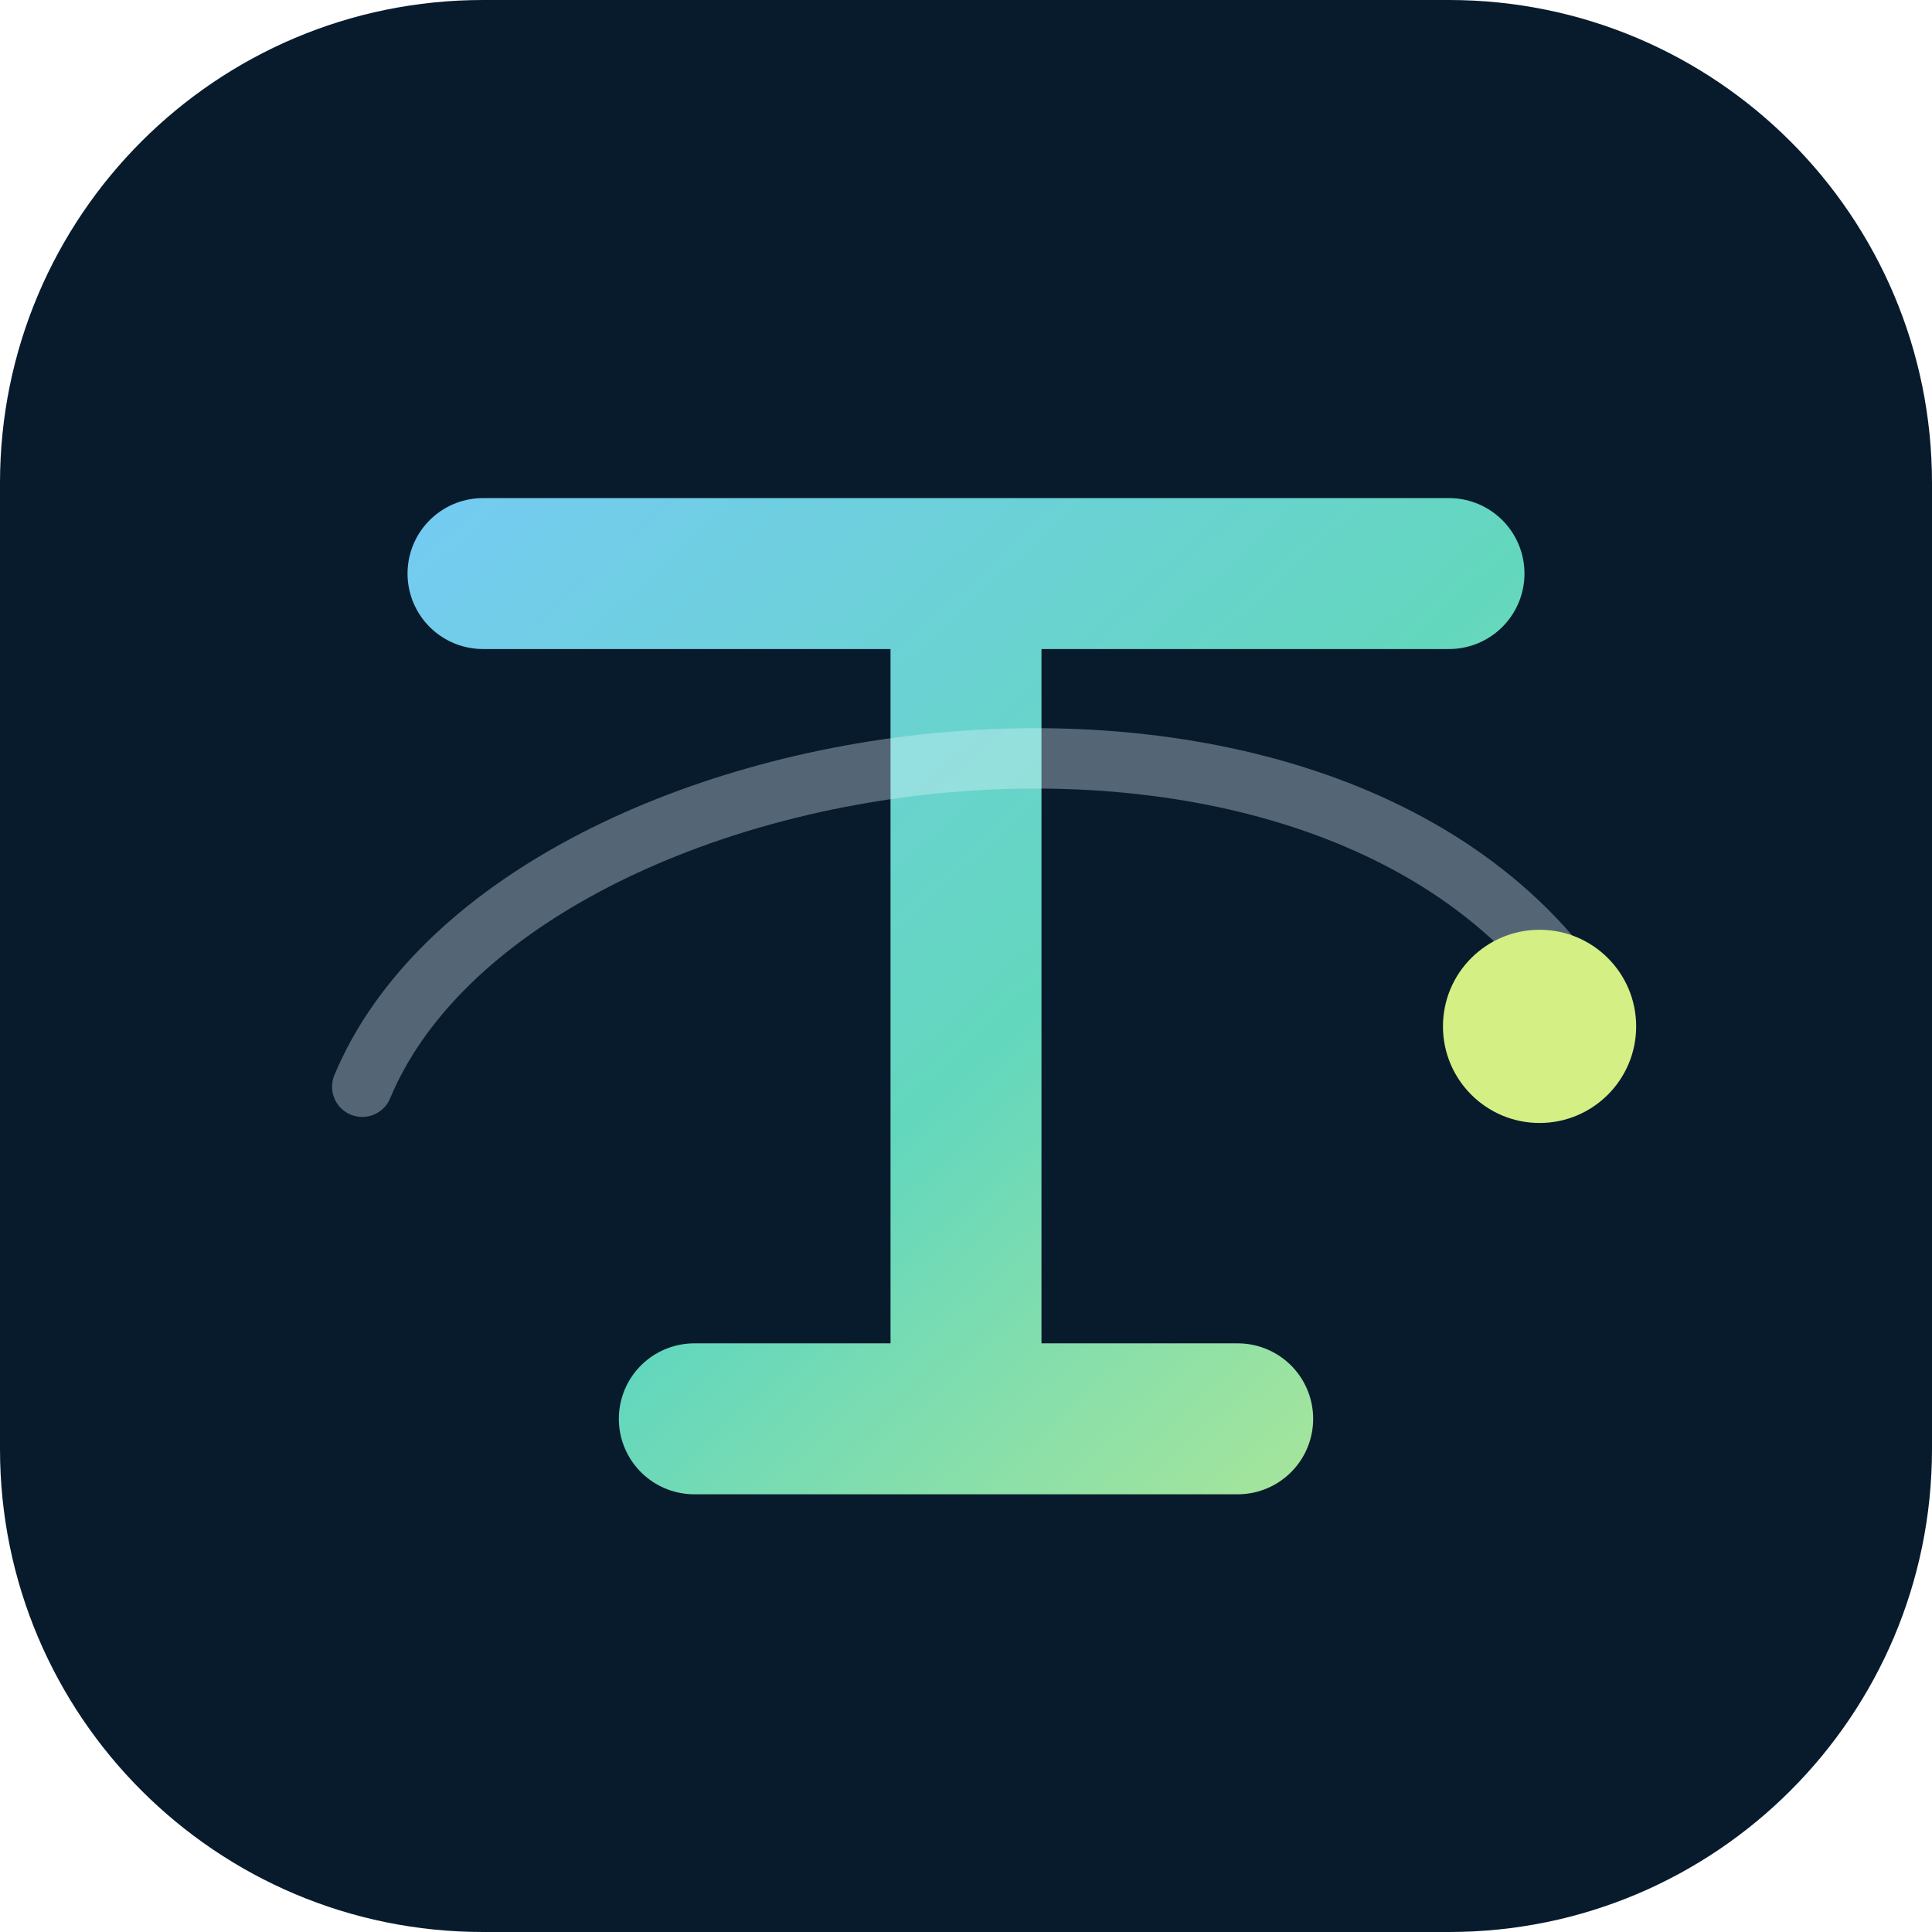
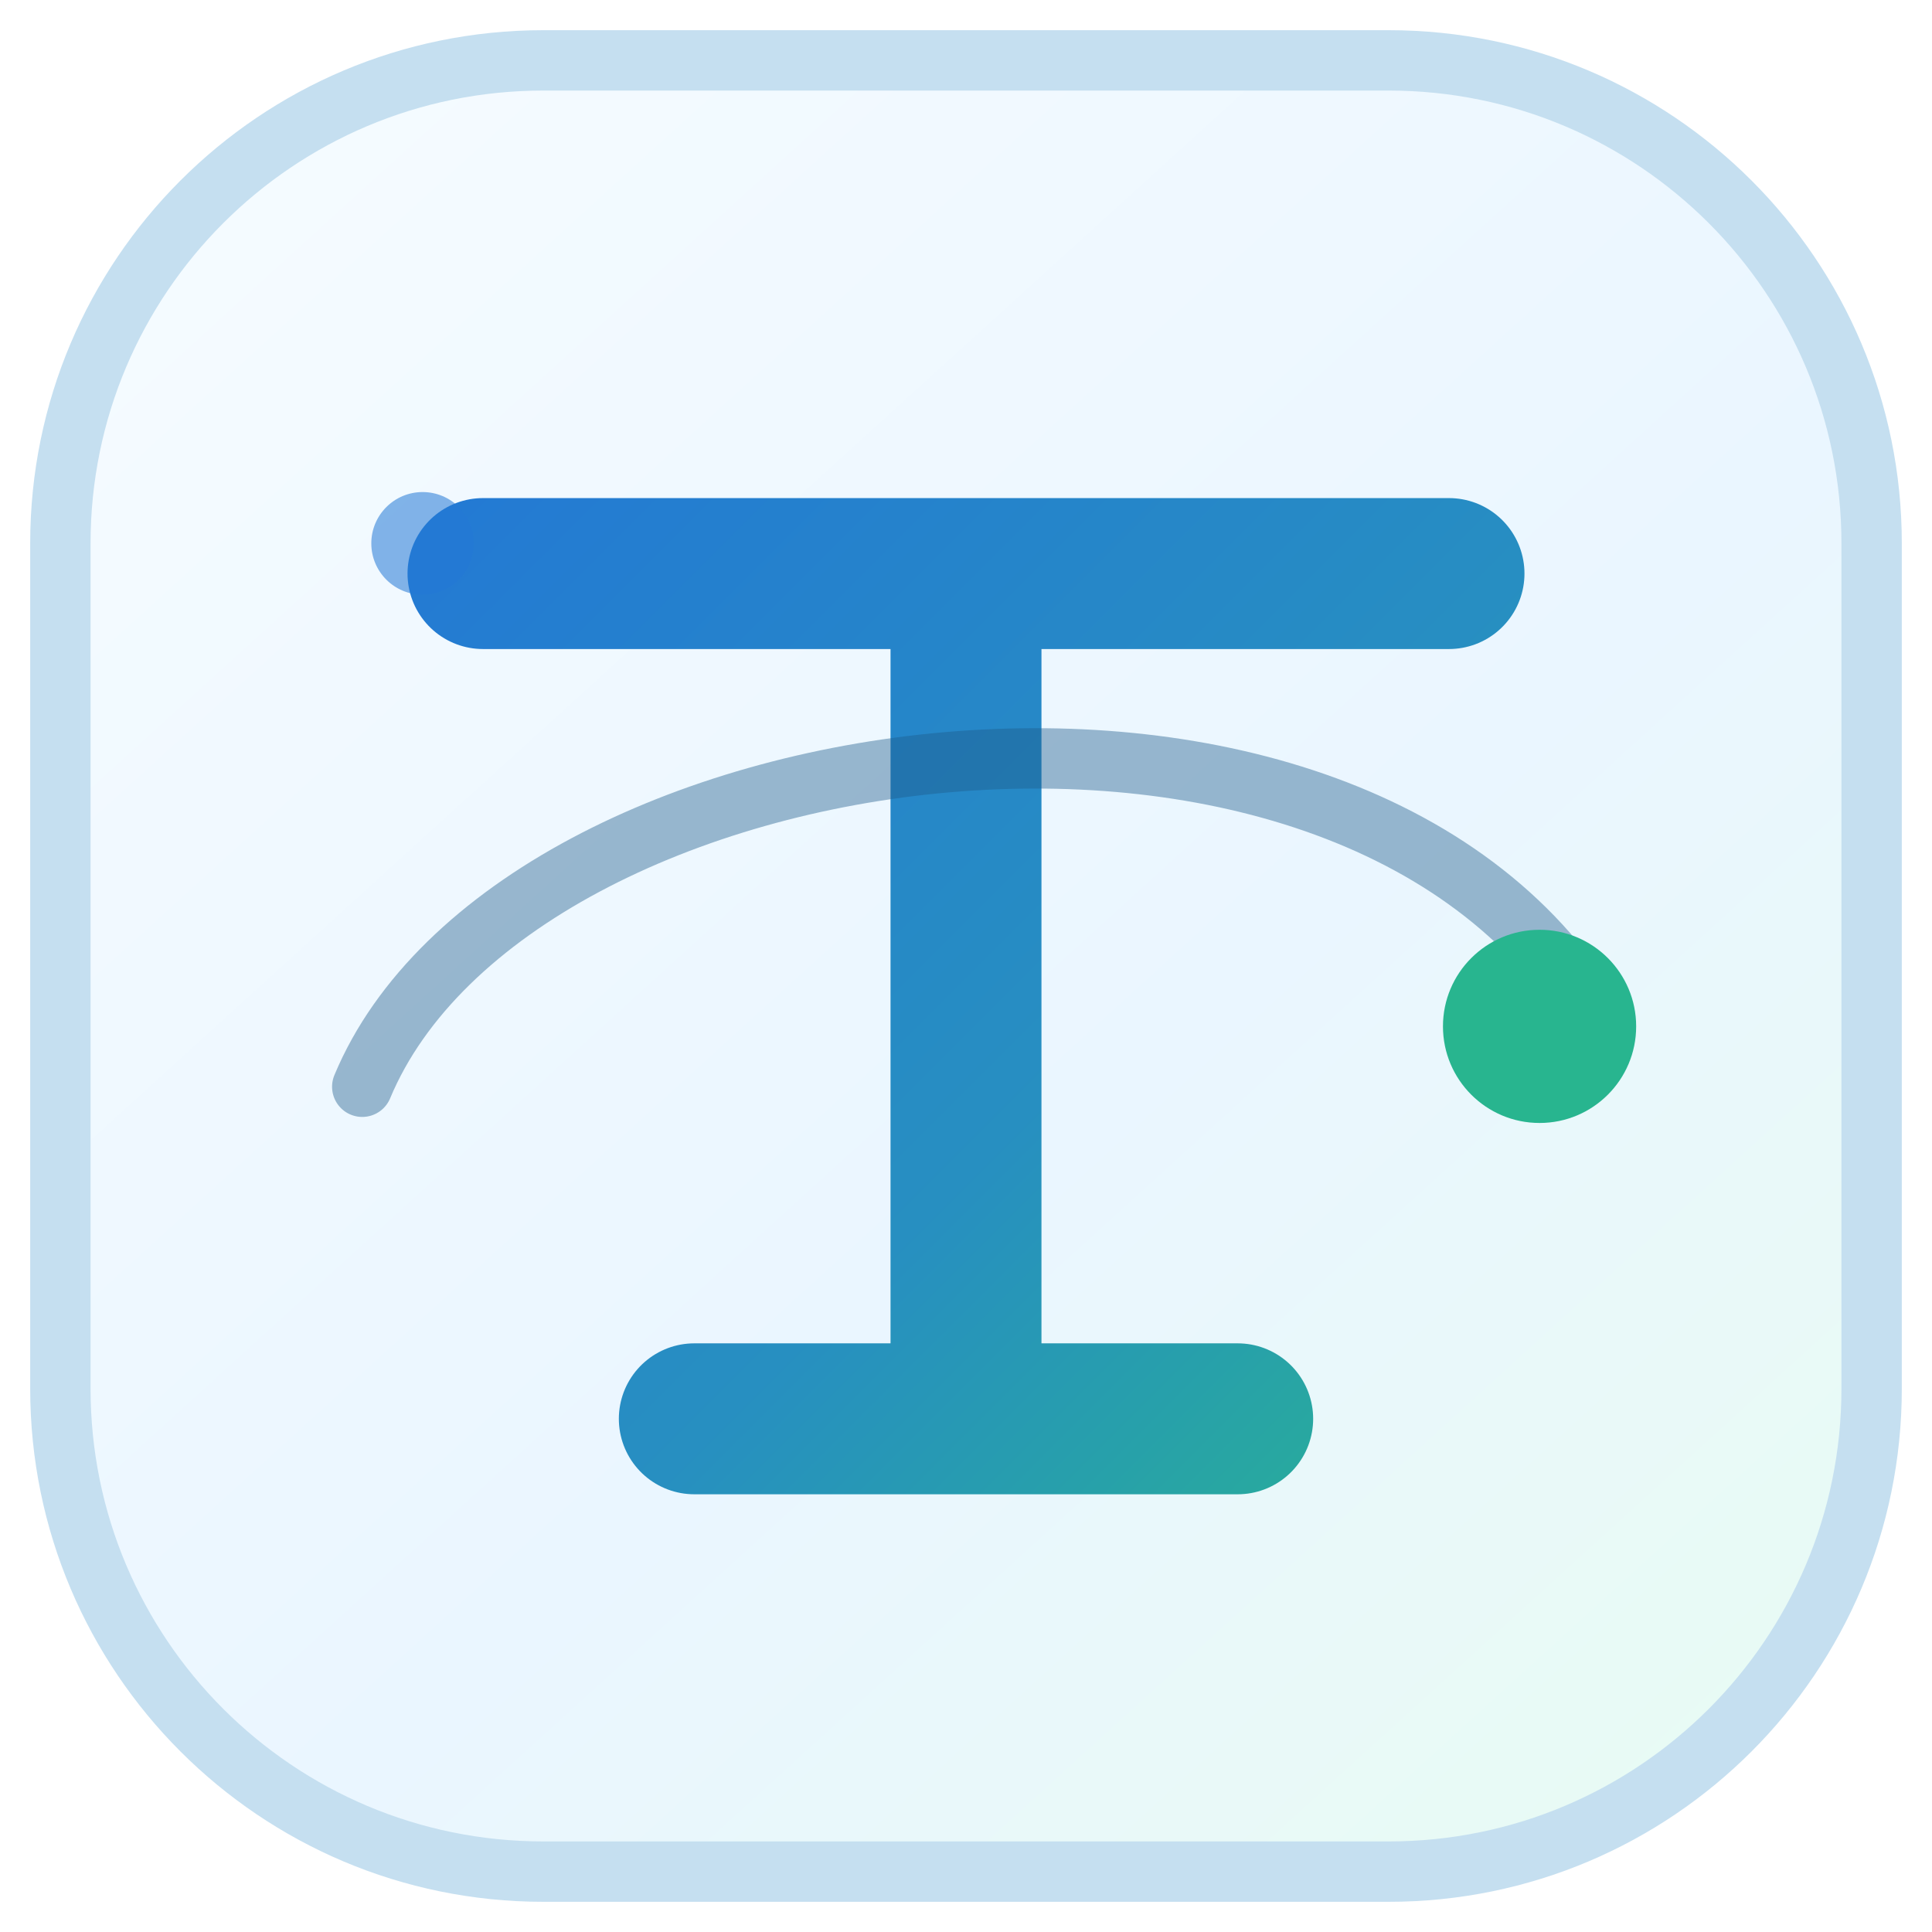
<svg xmlns="http://www.w3.org/2000/svg" viewBox="0 0 64 64" role="img" aria-labelledby="title desc">
  <defs>
-     <linearGradient id="signal" x1="12" y1="10" x2="54" y2="56" gradientUnits="userSpaceOnUse">
-       <stop stop-color="#79c8ff" />
-       <stop offset=".52" stop-color="#63d7bd" />
-       <stop offset="1" stop-color="#d4ef83" />
+     <linearGradient id="paper" x1="7" y1="5" x2="57" y2="60" gradientUnits="userSpaceOnUse">
+       <stop stop-color="#f5fbff" />
+       <stop offset=".58" stop-color="#eaf6ff" />
+       <stop offset="1" stop-color="#e8fbf4" />
+     </linearGradient>
+     <linearGradient id="signal" x1="14" y1="14" x2="51" y2="51" gradientUnits="userSpaceOnUse">
+       <stop stop-color="#2378d5" />
+       <stop offset=".58" stop-color="#278fc1" />
+       <stop offset="1" stop-color="#28b58f" />
    </linearGradient>
  </defs>
-   <rect width="64" height="64" rx="16" fill="#081b2d" />
+   <rect x="2" y="2" width="60" height="60" rx="16" fill="url(#paper)" stroke="#c5dff0" stroke-width="2" />
  <path d="M16 19h32M32 19v28M23 47h18" fill="none" stroke="url(#signal)" stroke-linecap="round" stroke-linejoin="round" stroke-width="5" />
-   <path d="M12 36c5-12 33-16 41-2" fill="none" stroke="#e9f8ff" stroke-linecap="round" stroke-opacity=".34" stroke-width="2" />
-   <circle cx="51" cy="34" r="3.2" fill="#d4ef83" />
+   <path d="M12 36c5-12 33-16 41-2" fill="none" stroke="#1d5b8b" stroke-linecap="round" stroke-opacity=".42" stroke-width="2" />
+   <circle cx="51" cy="34" r="3.2" fill="#28b58f" />
+   <circle cx="14" cy="18" r="1.7" fill="#2378d5" opacity=".55" />
</svg>
